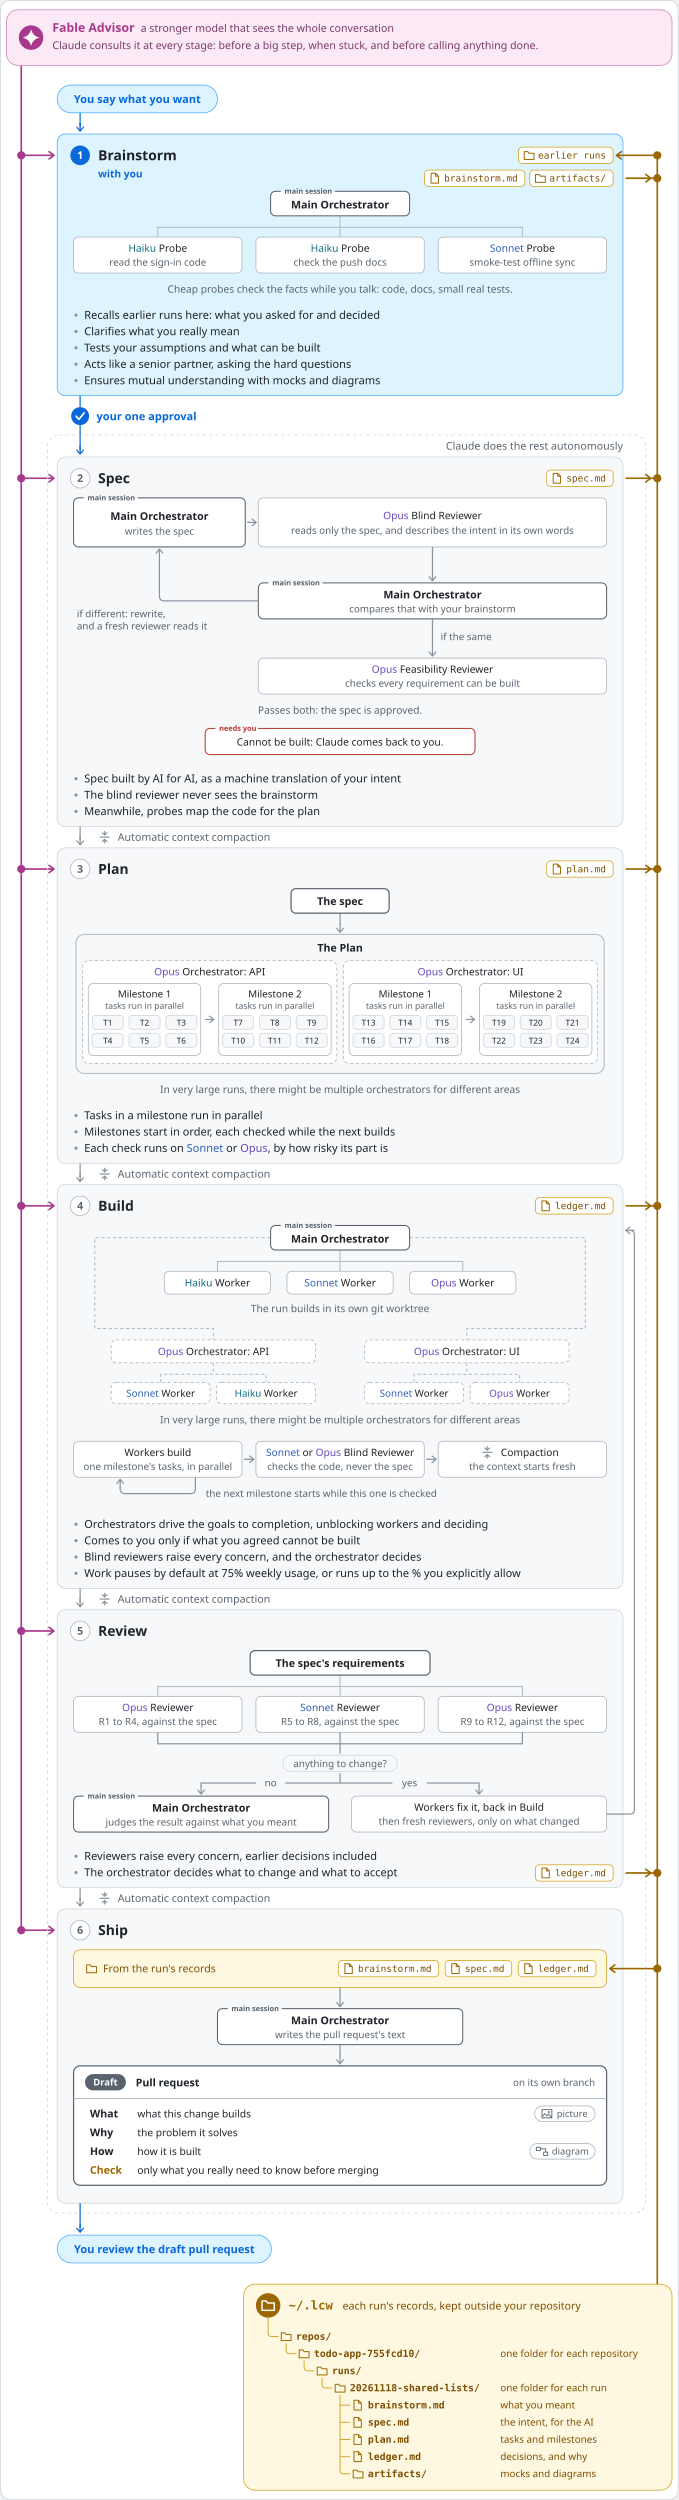
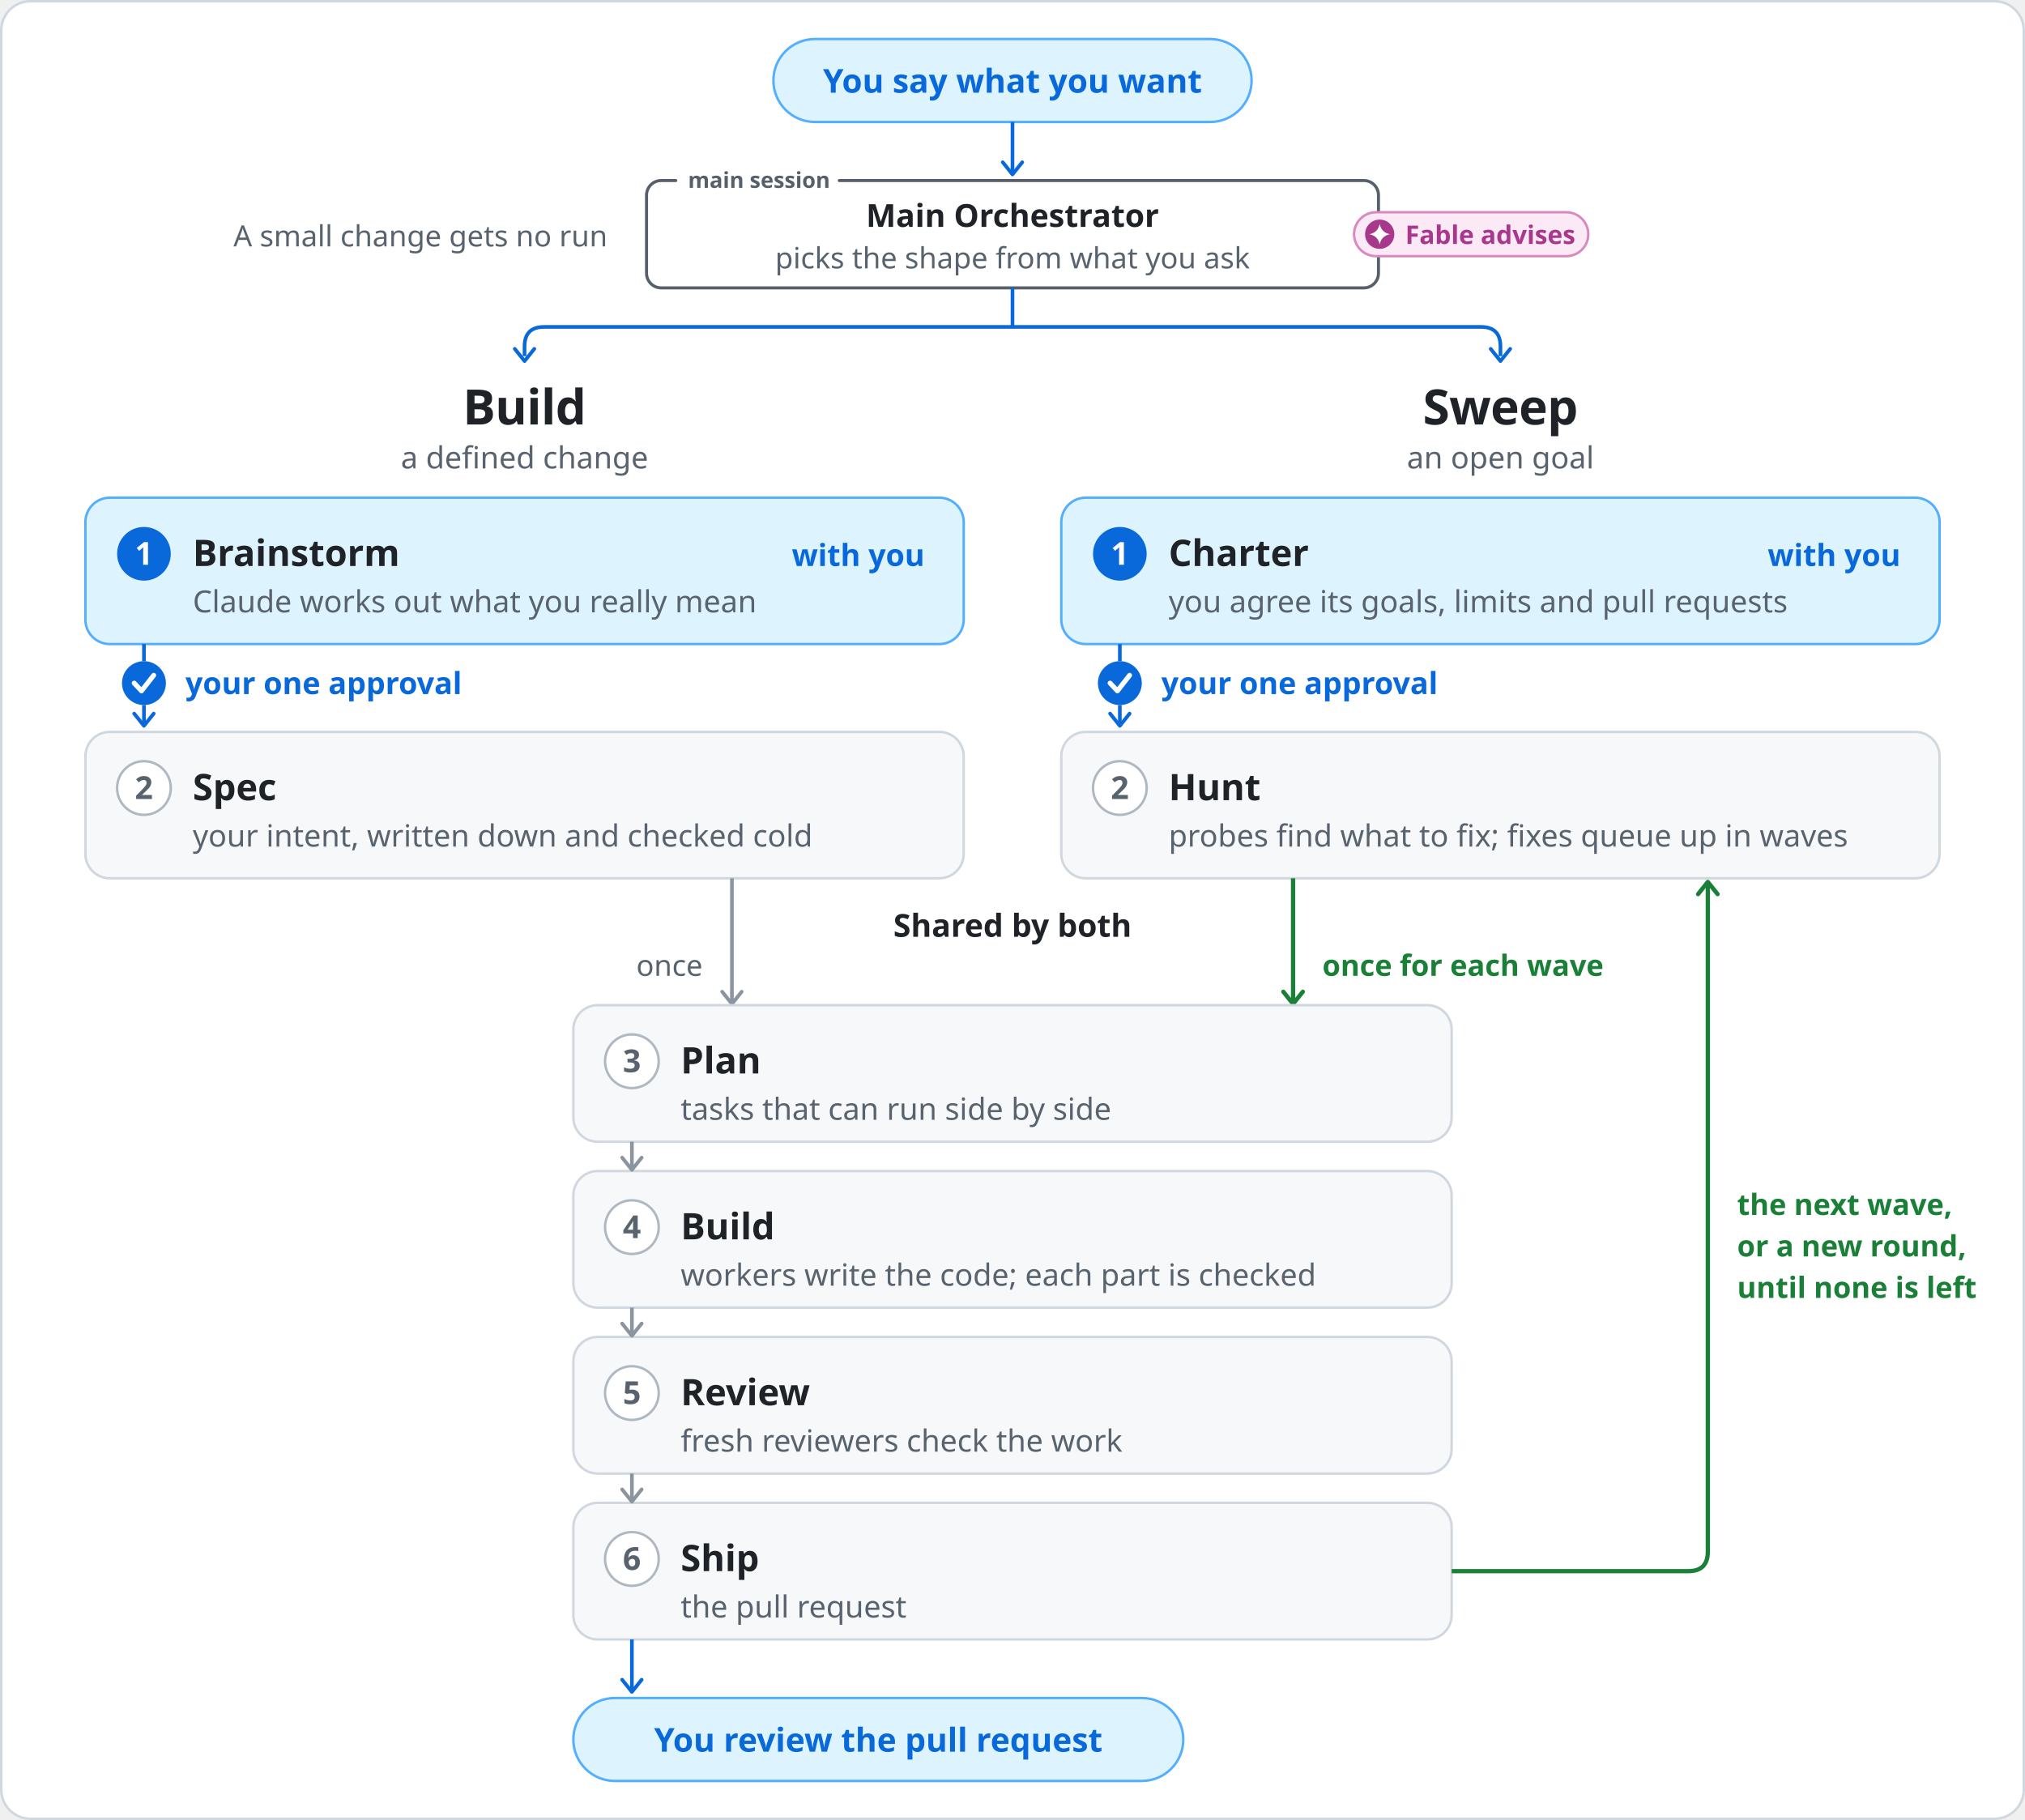
- <svg xmlns="http://www.w3.org/2000/svg" viewBox="0 0 830 3058" width="830" height="3058" role="img" aria-labelledby="t">
+ <svg xmlns="http://www.w3.org/2000/svg" viewBox="0 0 830 746" width="830" height="746" role="img">
  <style>
  .bg{fill:#fff;stroke:#d0d7de}
  .grp{fill:none;stroke:#d0d7de;stroke-dasharray:4 4}
  .box{fill:#f6f8fa;stroke:#d0d7de}
  .ybox{fill:#ddf4ff;stroke:#54aeff}
  .num{fill:#fff;stroke:#afb8c1}
  .nt{fill:#59636e;font-weight:600;font-size:13px}
  .nt2{fill:#fff;font-weight:600;font-size:13px}
  .name{fill:#1f2328;font-weight:600;font-size:17px}
  .fact{fill:#1f2328;font-size:13.5px}
  .dot{fill:#8c959f}
  .cap{fill:#59636e;font-size:13px}
  .wbox{fill:#fff;stroke:#afb8c1}
  .obox{fill:#fff;stroke:#59636e;stroke-width:1.5}
  .dbox{fill:#fff;stroke:#afb8c1;stroke-dasharray:4 3}
  .wt{fill:#1f2328;font-size:12.5px}
  .ot{fill:#1f2328;font-size:13px;font-weight:600}
  .wc{fill:#59636e;font-size:12.5px}
  .l,.cl{stroke:#8c959f;stroke-width:1.5;fill:none}
  .wl{stroke:#afb8c1;stroke-width:1.2;fill:none}
  .dl{stroke:#afb8c1;stroke-width:1.2;fill:none;stroke-dasharray:4 3}
  .h{fill:#8c959f}
  .you{fill:#ddf4ff;stroke:#54aeff}
  .mF{fill:#a8388c}.mO{fill:#6a48c0}.mS{fill:#2f5fb8}.mH{fill:#0f6f82}
  .ar{fill:#fbeaf5;stroke:#d889bf}
  .at{fill:#a8388c;font-weight:600;font-size:12.5px}
  .al{stroke:#a8388c;stroke-width:2;fill:none}
  .ad{fill:#a8388c}
  .as{fill:#fff}
  .ax{fill:#7a3a69;font-size:13px}
  .lr{fill:#fff8e1;stroke:#d4a72c}
  .lt{fill:#9a6700;font-weight:600;font-size:15px}
  .lx{fill:#7d4e00;font-weight:400;font-size:13px}
  .lw{fill:#9a6700;font-size:12px}
  .ll{stroke:#9a6700;stroke-width:2;fill:none}
  .ld{fill:#9a6700}
  .la{fill:#9a6700}
  .mono{font-family:ui-monospace,SFMono-Regular,Menlo,Consolas,monospace}
  .lc{fill:#fff;stroke:#d4a72c}
  .lct{fill:#7d4e00;font-size:11.5px}
  .lcn{fill:#7d4e00;font-size:12px;font-weight:600}
  .fi{stroke:#9a6700;stroke-width:1.2;fill:none;stroke-linejoin:round}
  .tl{stroke:#d4a72c;stroke-width:1.2;fill:none;stroke-linecap:round}
  .dp{fill:#59636e}
  .nyl{stroke:#b9382f;stroke-width:1.25;fill:none;stroke-linecap:round}
  .nyt{fill:#b9382f;font-size:9px;font-weight:600}
  .mbox{fill:#fff;stroke:none}
  .mbl{stroke:#57606a;stroke-width:1.25;fill:none;stroke-linecap:round}
  .mbt{fill:#57606a;font-size:9px;font-weight:600}
  .pi{stroke:#59636e;stroke-width:1.1;fill:none;stroke-linejoin:round;stroke-linecap:round}
  .pid{fill:#59636e}
  .dpt{fill:#fff;font-size:11.5px;font-weight:600}
  .ls{stroke:#fff;stroke-width:1.8;stroke-linecap:round;fill:none}
  .yt{fill:#0969da;font-weight:600;font-size:13.5px}
  .s{font-size:12.5px}
  .yl{stroke:#0969da;stroke-width:1.5;fill:none}
  .yh,.yc{fill:#0969da}
  .tick{stroke:#fff;stroke-width:2;fill:none;stroke-linecap:round;stroke-linejoin:round}
  text{font-family:-apple-system,BlinkMacSystemFont,"Segoe UI","Noto Sans",Helvetica,Arial,sans-serif}
-   @media (prefers-color-scheme:dark){
+   
+   .hd{fill:none;stroke-linecap:round;stroke-linejoin:round}
+   .shape{fill:#1f2328;font-weight:650;font-size:26px;letter-spacing:-0.01em}
+   .bar{fill:#1f2328}
+   .tg{fill:#fff8c5;stroke:#d4a72c}
+   .tgt{fill:#7d4e00;font-size:12px;font-weight:600}
+   .key{fill:#59636e;font-size:12.5px;font-weight:600}
+   .fa{fill:#fbeaf5;stroke:#d889bf}
+   .fat{fill:#a8388c;font-size:10.5px;font-weight:600}
+   .rw{stroke:#9a6700;stroke-width:1.6;fill:none;stroke-linecap:round;stroke-linejoin:round}
+   .sw{stroke:#1a7f37;stroke-width:1.75;fill:none}
+   .swf{fill:#dafbe1;stroke:#4ac26b}
+   .swl{fill:#1a7f37;font-size:12.5px;font-weight:600}
+  .mono{font-family:ui-monospace,SFMono-Regular,Menlo,Consolas,monospace} text{font-family:-apple-system,BlinkMacSystemFont,"Segoe UI","Noto Sans",Helvetica,Arial,sans-serif}
+ @media (prefers-color-scheme:dark){
    .bg{fill:#0d1117;stroke:#30363d}
    .grp{stroke:#30363d}
    .box{fill:#161b22;stroke:#30363d}
    .ybox{fill:#121d2f;stroke:#1f6feb}
    .num{fill:#0d1117;stroke:#484f58}
    .nt{fill:#9198a1}
    .name,.fact,.wt,.ot{fill:#e6edf3}
    .dot{fill:#6e7681}
    .cap,.wc{fill:#9198a1}
    .wbox{fill:#0d1117;stroke:#484f58}
    .obox{fill:#0d1117;stroke:#9198a1}
    .dbox{fill:#0d1117;stroke:#484f58}
    .l,.cl{stroke:#6e7681}
    .wl,.dl{stroke:#484f58}
    .h{fill:#6e7681}
    .you{fill:#121d2f;stroke:#1f6feb}
    .mF{fill:#ee9bd6}.mO{fill:#b6a0f2}.mS{fill:#8db4f5}.mH{fill:#7fd3e0}
    .ar{fill:#2b1626;stroke:#8a4a78}
    .at{fill:#ee9bd6}
    .al{stroke:#ee9bd6}
    .ad{fill:#ee9bd6}
    .as{fill:#2b1626}
    .ax{fill:#d9b3cd}
    .lr{fill:#2a2110;stroke:#8a6d1f}
    .lt{fill:#e3b341}
    .lx{fill:#dcc89a}
    .lw{fill:#e3b341}
    .ll{stroke:#e3b341}
    .ld{fill:#e3b341}
    .la{fill:#e3b341}
    .lc{fill:#191407;stroke:#8a6d1f}
    .lct{fill:#f0d48a}
    .lcn{fill:#f0d48a}
    .fi{stroke:#e3b341}
    .tl{stroke:#8a6d1f}
    .dp{fill:#656c76}
    .nyl{stroke:#f0807a}
    .nyt{fill:#f0807a}
    .mbox{fill:#0d1117}
    .mbl{stroke:#9198a1}
    .mbt{fill:#9198a1}
    .pi{stroke:#9198a1}
    .pid{fill:#9198a1}
    .ls{stroke:#2a2110}
    .yt{fill:#58a6ff}
    .yl{stroke:#58a6ff}
    .yh{fill:#58a6ff}
    .yc{fill:#1f6feb}
-   }
- </style>
-   <rect class="bg" x="0.5" y="0.5" width="829" height="3057" rx="12" />
-   <path class="al" d="M26 80V2361" />
-   <path class="al" stroke-linecap="round" stroke-linejoin="round" d="M26 190H66M60 185.5L66 190L60 194.5" />
-   <circle class="ad" cx="26" cy="190" r="5" />
-   <path class="al" stroke-linecap="round" stroke-linejoin="round" d="M26 585H66M60 580.5L66 585L60 589.5" />
-   <circle class="ad" cx="26" cy="585" r="5" />
-   <path class="al" stroke-linecap="round" stroke-linejoin="round" d="M26 1063H66M60 1058.5L66 1063L60 1067.5" />
-   <circle class="ad" cx="26" cy="1063" r="5" />
-   <path class="al" stroke-linecap="round" stroke-linejoin="round" d="M26 1475H66M60 1470.5L66 1475L60 1479.5" />
-   <circle class="ad" cx="26" cy="1475" r="5" />
-   <path class="al" stroke-linecap="round" stroke-linejoin="round" d="M26 1995H66M60 1990.5L66 1995L60 1999.5" />
-   <circle class="ad" cx="26" cy="1995" r="5" />
-   <path class="al" stroke-linecap="round" stroke-linejoin="round" d="M26 2361H66M60 2356.5L66 2361L60 2365.5" />
-   <circle class="ad" cx="26" cy="2361" r="5" />
-   <rect class="ar" x="8" y="12" width="814" height="68" rx="14" />
-   <circle class="ad" cx="38" cy="46" r="15" />
-   <path class="as" d="M38 35.5Q39.8 44.2 48.5 46Q39.8 47.8 38 56.5Q36.2 47.8 27.5 46Q36.2 44.2 38 35.5Z" />
-   <text class="at" x="64" y="39" style="font-size:15px">
-     <tspan class="mF">Fable</tspan> Advisor</text>
-   <text class="ax" x="172" y="39">a stronger model that sees the whole conversation</text>
-   <text class="ax" x="64" y="60">Claude consults it at every stage: before a big step, when stuck, and before calling anything done.</text>
-   <g transform="translate(46 0)">
-     <rect class="grp" x="12" y="532" width="732" height="2175" rx="14" />
-     <rect class="you" x="24" y="104" width="196" height="34" rx="17" />
-     <text class="yt" x="122" y="126" text-anchor="middle">You say what you want</text>
-     <path class="yl" d="M52 138V155" />
-     <path class="yl" stroke-linecap="round" stroke-linejoin="round" d="M52 150.5L52 160.5M48 155.5L52 160.5L56 155.5" />
-     <rect class="ybox" x="24" y="164" width="692" height="320" rx="10" />
-     <circle class="yc" cx="52" cy="190" r="12" />
-     <text class="nt2" x="52" y="194.5" text-anchor="middle">1</text>
-     <text class="name" x="74" y="196">Brainstorm</text>
-     <text class="yt s" x="74" y="217">with you</text>
-     <path class="wl" d="M370 264V290M147 290V278H593V290" />
-     <rect class="mbox" x="285" y="234" width="170" height="30" rx="6" />
-     <path class="mbl" d="M364 234H449a6 6 0 0 1 6 6V258a6 6 0 0 1 -6 6H291a6 6 0 0 1 -6 -6V240a6 6 0 0 1 6 -6H297" />
-     <text class="mbt" x="302" y="237" textLength="57" lengthAdjust="spacing">main session</text>
-     <text class="ot" x="370" y="255" text-anchor="middle">Main Orchestrator</text>
-     <rect class="wbox" x="44" y="290" width="206" height="44" rx="6" />
-     <text class="wt" x="147" y="308" text-anchor="middle">
-       <tspan class="mH">Haiku</tspan> Probe</text>
-     <text class="wc" x="147" y="325" text-anchor="middle" style="font-size:12px">read the sign-in code</text>
-     <rect class="wbox" x="267" y="290" width="206" height="44" rx="6" />
-     <text class="wt" x="370" y="308" text-anchor="middle">
-       <tspan class="mH">Haiku</tspan> Probe</text>
-     <text class="wc" x="370" y="325" text-anchor="middle" style="font-size:12px">check the push docs</text>
-     <rect class="wbox" x="490" y="290" width="206" height="44" rx="6" />
-     <text class="wt" x="593" y="308" text-anchor="middle">
-       <tspan class="mS">Sonnet</tspan> Probe</text>
-     <text class="wc" x="593" y="325" text-anchor="middle" style="font-size:12px">smoke-test offline sync</text>
-     <text class="wc" x="370" y="358" text-anchor="middle">Cheap probes check the facts while you talk: code, docs, small real tests.</text>
-     <circle class="dot" cx="47" cy="385.5" r="2" />
-     <text class="fact" x="57" y="390">Recalls earlier runs here: what you asked for and decided</text>
-     <circle class="dot" cx="47" cy="405.5" r="2" />
-     <text class="fact" x="57" y="410">Clarifies what you really mean</text>
-     <circle class="dot" cx="47" cy="425.5" r="2" />
-     <text class="fact" x="57" y="430">Tests your assumptions and what can be built</text>
-     <circle class="dot" cx="47" cy="445.5" r="2" />
-     <text class="fact" x="57" y="450">Acts like a senior partner, asking the hard questions</text>
-     <circle class="dot" cx="47" cy="465.5" r="2" />
-     <text class="fact" x="57" y="470">Ensures mutual understanding with mocks and diagrams</text>
-     <path class="yl" d="M52 484V498M52 520V550" />
-     <path class="yl" stroke-linecap="round" stroke-linejoin="round" d="M52 545.5L52 555.5M48 550.5L52 555.5L56 550.5" />
-     <circle class="yc" cx="52" cy="509" r="11" />
-     <path class="tick" d="M47 509l3.5 4 6.5 -8" />
-     <text class="yt" x="72" y="514">your one approval</text>
-     <text class="cap" x="716" y="550" text-anchor="end">Claude does the rest autonomously</text>
-     <rect class="box" x="24" y="559" width="692" height="452" rx="10" />
-     <circle class="num" cx="52" cy="585" r="12" />
-     <text class="nt" x="52" y="589.5" text-anchor="middle">2</text>
-     <text class="name" x="74" y="591">Spec</text>
-     <rect class="mbox" x="44" y="609" width="210" height="60" rx="6" />
-     <path class="mbl" d="M123 609H248a6 6 0 0 1 6 6V663a6 6 0 0 1 -6 6H50a6 6 0 0 1 -6 -6V615a6 6 0 0 1 6 -6H56" />
-     <text class="mbt" x="61" y="612" textLength="57" lengthAdjust="spacing">main session</text>
-     <text class="ot" x="149" y="636" text-anchor="middle">Main Orchestrator</text>
-     <text class="wc" x="149" y="654" text-anchor="middle" style="font-size:12px">writes the spec</text>
-     <rect class="wbox" x="270" y="609" width="426" height="60" rx="6" />
-     <text class="wt" x="483" y="635" text-anchor="middle">
-       <tspan class="mO">Opus</tspan> Blind Reviewer</text>
-     <text class="wc" x="483" y="653" text-anchor="middle" style="font-size:12px">reads only the spec, and describes the intent in its own words</text>
-     <rect class="mbox" x="270" y="713" width="426" height="44" rx="6" />
-     <path class="mbl" d="M349 713H690a6 6 0 0 1 6 6V751a6 6 0 0 1 -6 6H276a6 6 0 0 1 -6 -6V719a6 6 0 0 1 6 -6H282" />
-     <text class="mbt" x="287" y="716" textLength="57" lengthAdjust="spacing">main session</text>
-     <text class="ot" x="483" y="732" text-anchor="middle">Main Orchestrator</text>
-     <text class="wc" x="483" y="749" text-anchor="middle" style="font-size:12px">compares that with your brainstorm</text>
-     <rect class="wbox" x="270" y="805" width="426" height="44" rx="6" />
-     <text class="wt" x="483" y="823" text-anchor="middle">
-       <tspan class="mO">Opus</tspan> Feasibility Reviewer</text>
-     <text class="wc" x="483" y="840" text-anchor="middle" style="font-size:12px">checks every requirement can be built</text>
-     <path class="l" d="M256.5 639H258M483 669V701M483 757V793M270 735H155Q149 735 149 729V681" />
-     <path class="l" stroke-linecap="round" stroke-linejoin="round" d="M257.5 639L267.5 639M262.5 643L267.5 639L262.5 635" />
-     <path class="l" stroke-linecap="round" stroke-linejoin="round" d="M483 700.5L483 710.5M479 705.5L483 710.5L487 705.5" />
-     <path class="l" stroke-linecap="round" stroke-linejoin="round" d="M483 792.5L483 802.5M479 797.5L483 802.5L487 797.5" />
-     <path class="l" stroke-linecap="round" stroke-linejoin="round" d="M149 681.5L149 671.5M153 676.5L149 671.5L145 676.5" />
-     <text class="wc" x="48" y="755" style="font-size:12px">if different: rewrite,</text>
-     <text class="wc" x="48" y="770" style="font-size:12px">and a fresh reviewer reads it</text>
-     <text class="wc" x="493" y="783" style="font-size:12px">if the same</text>
-     <text class="wc" x="370" y="873" text-anchor="middle">Passes both: the spec is approved.</text>
-     <rect class="mbox" x="205" y="891" width="330" height="32" rx="6" />
-     <path class="nyl" d="M270 891H529a6 6 0 0 1 6 6V917a6 6 0 0 1 -6 6H211a6 6 0 0 1 -6 -6V897a6 6 0 0 1 6 -6H217" />
-     <text class="nyt" x="222" y="894" textLength="43" lengthAdjust="spacing">needs you</text>
-     <text class="wt" x="370" y="912" text-anchor="middle">Cannot be built: Claude comes back to you.</text>
-     <circle class="dot" cx="47" cy="952.5" r="2" />
-     <text class="fact" x="57" y="957">Spec built by AI for AI, as a machine translation of your intent</text>
-     <circle class="dot" cx="47" cy="972.5" r="2" />
-     <text class="fact" x="57" y="977">The blind reviewer never sees the brainstorm</text>
-     <circle class="dot" cx="47" cy="992.5" r="2" />
-     <text class="fact" x="57" y="997">Meanwhile, probes map the code for the plan</text>
-     <path class="l" d="M52 1011V1028" />
-     <path class="l" stroke-linecap="round" stroke-linejoin="round" d="M52 1023.5L52 1033.5M48 1028.5L52 1033.5L56 1028.5" />
-     <path class="cl" stroke-linecap="round" stroke-linejoin="round" d="M76.5 1024H87.5M82 1017V1021M79.2 1018.7L82 1021.4L84.8 1018.7M82 1031V1027M79.2 1029.3L82 1026.6L84.8 1029.3" />
-     <text class="cap" x="98" y="1028.5">Automatic context compaction</text>
-     <rect class="box" x="24" y="1037" width="692" height="386" rx="10" />
-     <circle class="num" cx="52" cy="1063" r="12" />
-     <text class="nt" x="52" y="1067.5" text-anchor="middle">3</text>
-     <text class="name" x="74" y="1069">Plan</text>
-     <path class="l" d="M370 1117V1131" />
-     <path class="l" stroke-linecap="round" stroke-linejoin="round" d="M370 1130.5L370 1140.5M366 1135.5L370 1140.5L374 1135.5" />
-     <rect class="obox" x="310" y="1087" width="120" height="30" rx="6" />
-     <text class="ot" x="370" y="1107" text-anchor="middle">The spec</text>
-     <rect class="wl" x="47" y="1143" width="646" height="170" rx="10" />
-     <text class="ot" x="370" y="1164" text-anchor="middle">The Plan</text>
-     <rect class="dbox" x="55" y="1175" width="311" height="126" rx="8" />
-     <text class="wt" x="210.5" y="1193" text-anchor="middle">
-       <tspan class="mO">Opus</tspan> Orchestrator: API</text>
-     <rect class="wbox" x="62" y="1203" width="137.5" height="88" rx="6" />
-     <text class="wt" x="130.8" y="1220" text-anchor="middle" style="font-size:12px">Milestone 1</text>
-     <text class="wc" x="130.8" y="1234" text-anchor="middle" style="font-size:10.5px">tasks run in parallel</text>
-     <rect class="box" x="66.8" y="1242" width="38" height="17" rx="4" />
-     <text class="wt" x="85.8" y="1254.5" text-anchor="middle" style="font-size:10px">T1</text>
-     <rect class="box" x="111.8" y="1242" width="38" height="17" rx="4" />
-     <text class="wt" x="130.8" y="1254.5" text-anchor="middle" style="font-size:10px">T2</text>
-     <rect class="box" x="156.8" y="1242" width="38" height="17" rx="4" />
-     <text class="wt" x="175.8" y="1254.5" text-anchor="middle" style="font-size:10px">T3</text>
-     <rect class="box" x="66.8" y="1264" width="38" height="17" rx="4" />
-     <text class="wt" x="85.8" y="1276.5" text-anchor="middle" style="font-size:10px">T4</text>
-     <rect class="box" x="111.8" y="1264" width="38" height="17" rx="4" />
-     <text class="wt" x="130.8" y="1276.5" text-anchor="middle" style="font-size:10px">T5</text>
-     <rect class="box" x="156.8" y="1264" width="38" height="17" rx="4" />
-     <text class="wt" x="175.8" y="1276.5" text-anchor="middle" style="font-size:10px">T6</text>
-     <rect class="wbox" x="221.5" y="1203" width="137.5" height="88" rx="6" />
-     <text class="wt" x="290.3" y="1220" text-anchor="middle" style="font-size:12px">Milestone 2</text>
-     <text class="wc" x="290.3" y="1234" text-anchor="middle" style="font-size:10.5px">tasks run in parallel</text>
-     <rect class="box" x="226.3" y="1242" width="38" height="17" rx="4" />
-     <text class="wt" x="245.3" y="1254.5" text-anchor="middle" style="font-size:10px">T7</text>
-     <rect class="box" x="271.3" y="1242" width="38" height="17" rx="4" />
-     <text class="wt" x="290.3" y="1254.5" text-anchor="middle" style="font-size:10px">T8</text>
-     <rect class="box" x="316.3" y="1242" width="38" height="17" rx="4" />
-     <text class="wt" x="335.3" y="1254.5" text-anchor="middle" style="font-size:10px">T9</text>
-     <rect class="box" x="226.3" y="1264" width="38" height="17" rx="4" />
-     <text class="wt" x="245.3" y="1276.5" text-anchor="middle" style="font-size:10px">T10</text>
-     <rect class="box" x="271.3" y="1264" width="38" height="17" rx="4" />
-     <text class="wt" x="290.3" y="1276.5" text-anchor="middle" style="font-size:10px">T11</text>
-     <rect class="box" x="316.3" y="1264" width="38" height="17" rx="4" />
-     <text class="wt" x="335.3" y="1276.5" text-anchor="middle" style="font-size:10px">T12</text>
-     <path class="l" stroke-linecap="round" stroke-linejoin="round" d="M205.5 1247L215.5 1247M210.5 1251L215.5 1247L210.5 1243" />
-     <rect class="dbox" x="374" y="1175" width="311" height="126" rx="8" />
-     <text class="wt" x="529.5" y="1193" text-anchor="middle">
-       <tspan class="mO">Opus</tspan> Orchestrator: UI</text>
-     <rect class="wbox" x="381" y="1203" width="137.5" height="88" rx="6" />
-     <text class="wt" x="449.8" y="1220" text-anchor="middle" style="font-size:12px">Milestone 1</text>
-     <text class="wc" x="449.8" y="1234" text-anchor="middle" style="font-size:10.5px">tasks run in parallel</text>
-     <rect class="box" x="385.8" y="1242" width="38" height="17" rx="4" />
-     <text class="wt" x="404.8" y="1254.5" text-anchor="middle" style="font-size:10px">T13</text>
-     <rect class="box" x="430.8" y="1242" width="38" height="17" rx="4" />
-     <text class="wt" x="449.8" y="1254.5" text-anchor="middle" style="font-size:10px">T14</text>
-     <rect class="box" x="475.8" y="1242" width="38" height="17" rx="4" />
-     <text class="wt" x="494.8" y="1254.5" text-anchor="middle" style="font-size:10px">T15</text>
-     <rect class="box" x="385.8" y="1264" width="38" height="17" rx="4" />
-     <text class="wt" x="404.8" y="1276.5" text-anchor="middle" style="font-size:10px">T16</text>
-     <rect class="box" x="430.8" y="1264" width="38" height="17" rx="4" />
-     <text class="wt" x="449.8" y="1276.5" text-anchor="middle" style="font-size:10px">T17</text>
-     <rect class="box" x="475.8" y="1264" width="38" height="17" rx="4" />
-     <text class="wt" x="494.8" y="1276.5" text-anchor="middle" style="font-size:10px">T18</text>
-     <rect class="wbox" x="540.5" y="1203" width="137.5" height="88" rx="6" />
-     <text class="wt" x="609.3" y="1220" text-anchor="middle" style="font-size:12px">Milestone 2</text>
-     <text class="wc" x="609.3" y="1234" text-anchor="middle" style="font-size:10.5px">tasks run in parallel</text>
-     <rect class="box" x="545.3" y="1242" width="38" height="17" rx="4" />
-     <text class="wt" x="564.3" y="1254.5" text-anchor="middle" style="font-size:10px">T19</text>
-     <rect class="box" x="590.3" y="1242" width="38" height="17" rx="4" />
-     <text class="wt" x="609.3" y="1254.5" text-anchor="middle" style="font-size:10px">T20</text>
-     <rect class="box" x="635.3" y="1242" width="38" height="17" rx="4" />
-     <text class="wt" x="654.3" y="1254.5" text-anchor="middle" style="font-size:10px">T21</text>
-     <rect class="box" x="545.3" y="1264" width="38" height="17" rx="4" />
-     <text class="wt" x="564.3" y="1276.5" text-anchor="middle" style="font-size:10px">T22</text>
-     <rect class="box" x="590.3" y="1264" width="38" height="17" rx="4" />
-     <text class="wt" x="609.3" y="1276.5" text-anchor="middle" style="font-size:10px">T23</text>
-     <rect class="box" x="635.3" y="1264" width="38" height="17" rx="4" />
-     <text class="wt" x="654.3" y="1276.5" text-anchor="middle" style="font-size:10px">T24</text>
-     <path class="l" stroke-linecap="round" stroke-linejoin="round" d="M524.5 1247L534.5 1247M529.5 1251L534.5 1247L529.5 1243" />
-     <text class="wc" x="370" y="1337" text-anchor="middle">In very large runs, there might be multiple orchestrators for different areas</text>
-     <circle class="dot" cx="47" cy="1364.5" r="2" />
-     <text class="fact" x="57" y="1369">Tasks in a milestone run in parallel</text>
-     <circle class="dot" cx="47" cy="1384.5" r="2" />
-     <text class="fact" x="57" y="1389">Milestones start in order, each checked while the next builds</text>
-     <circle class="dot" cx="47" cy="1404.5" r="2" />
-     <text class="fact" x="57" y="1409">Each check runs on <tspan class="mS">Sonnet</tspan> or <tspan class="mO">Opus</tspan>, by how risky its part is</text>
-     <path class="l" d="M52 1423V1440" />
-     <path class="l" stroke-linecap="round" stroke-linejoin="round" d="M52 1435.5L52 1445.5M48 1440.5L52 1445.5L56 1440.5" />
-     <path class="cl" stroke-linecap="round" stroke-linejoin="round" d="M76.5 1436H87.5M82 1429V1433M79.2 1430.7L82 1433.4L84.8 1430.7M82 1443V1439M79.2 1441.3L82 1438.6L84.8 1441.3" />
-     <text class="cap" x="98" y="1440.5">Automatic context compaction</text>
-     <rect class="box" x="24" y="1449" width="692" height="494" rx="10" />
-     <circle class="num" cx="52" cy="1475" r="12" />
-     <text class="nt" x="52" y="1479.5" text-anchor="middle">4</text>
-     <text class="name" x="74" y="1481">Build</text>
-     <path class="wl" d="M370 1529V1555M220 1555V1543H520V1555" />
-     <path class="dl" d="M285 1514H70V1625H215V1639M455 1514H670V1625H525V1639" />
-     <rect class="mbox" x="285" y="1499" width="170" height="30" rx="6" />
-     <path class="mbl" d="M364 1499H449a6 6 0 0 1 6 6V1523a6 6 0 0 1 -6 6H291a6 6 0 0 1 -6 -6V1505a6 6 0 0 1 6 -6H297" />
-     <text class="mbt" x="302" y="1502" textLength="57" lengthAdjust="spacing">main session</text>
-     <text class="ot" x="370" y="1520" text-anchor="middle">Main Orchestrator</text>
-     <rect class="wbox" x="155" y="1555" width="130" height="28" rx="6" />
-     <text class="wt" x="220" y="1573.5" text-anchor="middle">
-       <tspan class="mH">Haiku</tspan> Worker</text>
-     <rect class="wbox" x="305" y="1555" width="130" height="28" rx="6" />
-     <text class="wt" x="370" y="1573.5" text-anchor="middle">
-       <tspan class="mS">Sonnet</tspan> Worker</text>
-     <rect class="wbox" x="455" y="1555" width="130" height="28" rx="6" />
-     <text class="wt" x="520" y="1573.5" text-anchor="middle">
-       <tspan class="mO">Opus</tspan> Worker</text>
-     <text class="wc" x="370" y="1605" text-anchor="middle">The run builds in its own git worktree</text>
-     <path class="dl" d="M215 1667V1681M150.5 1691V1681H279.5V1691" />
-     <rect class="dbox" x="90" y="1639" width="250" height="28" rx="6" />
-     <text class="wt" x="215" y="1657.5" text-anchor="middle">
-       <tspan class="mO">Opus</tspan> Orchestrator: API</text>
-     <rect class="dbox" x="90" y="1691" width="121" height="26" rx="6" />
-     <text class="wt" x="150.5" y="1708.5" text-anchor="middle" style="font-size:12px">
-       <tspan class="mS">Sonnet</tspan> Worker</text>
-     <rect class="dbox" x="219" y="1691" width="121" height="26" rx="6" />
-     <text class="wt" x="279.5" y="1708.5" text-anchor="middle" style="font-size:12px">
-       <tspan class="mH">Haiku</tspan> Worker</text>
-     <path class="dl" d="M525 1667V1681M460.5 1691V1681H589.5V1691" />
-     <rect class="dbox" x="400" y="1639" width="250" height="28" rx="6" />
-     <text class="wt" x="525" y="1657.5" text-anchor="middle">
-       <tspan class="mO">Opus</tspan> Orchestrator: UI</text>
-     <rect class="dbox" x="400" y="1691" width="121" height="26" rx="6" />
-     <text class="wt" x="460.5" y="1708.5" text-anchor="middle" style="font-size:12px">
-       <tspan class="mS">Sonnet</tspan> Worker</text>
-     <rect class="dbox" x="529" y="1691" width="121" height="26" rx="6" />
-     <text class="wt" x="589.5" y="1708.5" text-anchor="middle" style="font-size:12px">
-       <tspan class="mO">Opus</tspan> Worker</text>
-     <text class="wc" x="370" y="1741" text-anchor="middle">In very large runs, there might be multiple orchestrators for different areas</text>
-     <rect class="wbox" x="44" y="1763" width="206" height="44" rx="6" />
-     <text class="wt" x="147" y="1781" text-anchor="middle">Workers build</text>
-     <text class="wc" x="147" y="1798" text-anchor="middle" style="font-size:12px">one milestone's tasks, in parallel</text>
-     <rect class="wbox" x="267" y="1763" width="206" height="44" rx="6" />
-     <text class="wt" x="370" y="1781" text-anchor="middle">
-       <tspan class="mS">Sonnet</tspan> or <tspan class="mO">Opus</tspan> Blind Reviewer</text>
-     <text class="wc" x="370" y="1798" text-anchor="middle" style="font-size:12px">checks the code, never the spec</text>
-     <rect class="wbox" x="490" y="1763" width="206" height="44" rx="6" />
-     <path class="cl" stroke-linecap="round" stroke-linejoin="round" d="M544.5 1776.5H555.5M550 1769.5V1773.5M547.2 1771.2L550 1773.9L552.8 1771.2M550 1783.5V1779.5M547.2 1781.8L550 1779.1L552.8 1781.8" />
-     <text class="wt" x="602" y="1781" text-anchor="middle">Compaction</text>
-     <text class="wc" x="593" y="1798" text-anchor="middle" style="font-size:12px">the context starts fresh</text>
-     <path class="l" d="M252.5 1785H255M475.5 1785H478M193 1807V1821Q193 1827 187 1827H107Q101 1827 101 1821V1819" />
-     <path class="l" stroke-linecap="round" stroke-linejoin="round" d="M254.5 1785L264.5 1785M259.5 1789L264.5 1785L259.5 1781" />
-     <path class="l" stroke-linecap="round" stroke-linejoin="round" d="M477.5 1785L487.5 1785M482.5 1789L487.5 1785L482.5 1781" />
-     <path class="l" stroke-linecap="round" stroke-linejoin="round" d="M101 1819.5L101 1809.5M105 1814.5L101 1809.5L97 1814.5" />
-     <text class="wc" x="347" y="1831" text-anchor="middle" style="font-size:12px">the next milestone starts while this one is checked</text>
-     <circle class="dot" cx="47" cy="1864.5" r="2" />
-     <text class="fact" x="57" y="1869">Orchestrators drive the goals to completion, unblocking workers and deciding</text>
-     <circle class="dot" cx="47" cy="1884.5" r="2" />
-     <text class="fact" x="57" y="1889">Comes to you only if what you agreed cannot be built</text>
-     <circle class="dot" cx="47" cy="1904.5" r="2" />
-     <text class="fact" x="57" y="1909">Blind reviewers raise every concern, and the orchestrator decides</text>
-     <circle class="dot" cx="47" cy="1924.5" r="2" />
-     <text class="fact" x="57" y="1929">Work pauses by default at 75% weekly usage, or runs up to the % you explicitly allow</text>
-     <path class="l" d="M52 1943V1960" />
-     <path class="l" stroke-linecap="round" stroke-linejoin="round" d="M52 1955.5L52 1965.5M48 1960.5L52 1965.5L56 1960.5" />
-     <path class="cl" stroke-linecap="round" stroke-linejoin="round" d="M76.5 1956H87.5M82 1949V1953M79.2 1950.7L82 1953.4L84.8 1950.7M82 1963V1959M79.2 1961.3L82 1958.6L84.8 1961.3" />
-     <text class="cap" x="98" y="1960.5">Automatic context compaction</text>
-     <rect class="box" x="24" y="1969" width="692" height="340" rx="10" />
-     <circle class="num" cx="52" cy="1995" r="12" />
-     <text class="nt" x="52" y="1999.5" text-anchor="middle">5</text>
-     <text class="name" x="74" y="2001">Review</text>
-     <path class="wl" d="M370 2049V2075M147 2075V2063H593V2075" />
-     <rect class="obox" x="260" y="2019" width="220" height="30" rx="6" />
-     <text class="ot" x="370" y="2039" text-anchor="middle">The spec's requirements</text>
-     <rect class="wbox" x="44" y="2075" width="206" height="44" rx="6" />
-     <text class="wt" x="147" y="2093" text-anchor="middle">
-       <tspan class="mO">Opus</tspan> Reviewer</text>
-     <text class="wc" x="147" y="2110" text-anchor="middle" style="font-size:12px">R1 to R4, against the spec</text>
-     <rect class="wbox" x="267" y="2075" width="206" height="44" rx="6" />
-     <text class="wt" x="370" y="2093" text-anchor="middle">
-       <tspan class="mS">Sonnet</tspan> Reviewer</text>
-     <text class="wc" x="370" y="2110" text-anchor="middle" style="font-size:12px">R5 to R8, against the spec</text>
-     <rect class="wbox" x="490" y="2075" width="206" height="44" rx="6" />
-     <text class="wt" x="593" y="2093" text-anchor="middle">
-       <tspan class="mO">Opus</tspan> Reviewer</text>
-     <text class="wc" x="593" y="2110" text-anchor="middle" style="font-size:12px">R9 to R12, against the spec</text>
-     <path class="l" d="M147 2119V2133H593V2119M370 2119V2145M370 2169V2181M200 2185V2181H540V2185" />
-     <rect class="box" x="300" y="2147" width="140" height="20" rx="10" />
-     <text class="wc" x="370" y="2161.5" text-anchor="middle" style="font-size:12px">anything to change?</text>
-     <path class="l" stroke-linecap="round" stroke-linejoin="round" d="M200 2184.5L200 2194.5M196 2189.5L200 2194.5L204 2189.5" />
-     <path class="l" stroke-linecap="round" stroke-linejoin="round" d="M540 2184.5L540 2194.5M536 2189.5L540 2194.5L544 2189.5" />
-     <rect class="box" x="267" y="2172" width="36" height="18" style="stroke:none" />
-     <text class="wc" x="285" y="2185" text-anchor="middle" style="font-size:12px">no</text>
-     <rect class="box" x="434" y="2172" width="42" height="18" style="stroke:none" />
-     <text class="wc" x="455" y="2185" text-anchor="middle" style="font-size:12px">yes</text>
-     <rect class="mbox" x="44" y="2197" width="312" height="44" rx="6" />
-     <path class="mbl" d="M123 2197H350a6 6 0 0 1 6 6V2235a6 6 0 0 1 -6 6H50a6 6 0 0 1 -6 -6V2203a6 6 0 0 1 6 -6H56" />
-     <text class="mbt" x="61" y="2200" textLength="57" lengthAdjust="spacing">main session</text>
-     <text class="ot" x="200" y="2216" text-anchor="middle">Main Orchestrator</text>
-     <text class="wc" x="200" y="2233" text-anchor="middle" style="font-size:12px">judges the result against what you meant</text>
-     <rect class="wbox" x="384" y="2197" width="312" height="44" rx="6" />
-     <text class="wt" x="540" y="2215" text-anchor="middle">Workers fix it, back in Build</text>
-     <text class="wc" x="540" y="2232" text-anchor="middle" style="font-size:12px">then fresh reviewers, only on what changed</text>
-     <circle class="dot" cx="47" cy="2270.5" r="2" />
-     <text class="fact" x="57" y="2275">Reviewers raise every concern, earlier decisions included</text>
-     <circle class="dot" cx="47" cy="2290.5" r="2" />
-     <text class="fact" x="57" y="2295">The orchestrator decides what to change and what to accept</text>
-     <path class="l" d="M52 2309V2326" />
-     <path class="l" stroke-linecap="round" stroke-linejoin="round" d="M52 2321.5L52 2331.5M48 2326.5L52 2331.5L56 2326.5" />
-     <path class="cl" stroke-linecap="round" stroke-linejoin="round" d="M76.5 2322H87.5M82 2315V2319M79.2 2316.7L82 2319.4L84.8 2316.7M82 2329V2325M79.2 2327.3L82 2324.6L84.8 2327.3" />
-     <text class="cap" x="98" y="2326.5">Automatic context compaction</text>
-     <rect class="box" x="24" y="2335" width="692" height="360" rx="10" />
-     <circle class="num" cx="52" cy="2361" r="12" />
-     <text class="nt" x="52" y="2365.5" text-anchor="middle">6</text>
-     <text class="name" x="74" y="2367">Ship</text>
-     <rect class="lr" x="44" y="2385" width="652" height="46" rx="8" />
-     <path class="fi" d="M60 2403.5h4.5l1.5 2h6v7.5h-12z" />
-     <text class="lx" x="80" y="2412.5">From the run's records</text>
-     <rect class="lc" x="587.9" y="2398" width="95.1" height="20" rx="5" />
-     <path class="fi" d="M595.9 2402h5.5l3.5 3.5v8.5h-9zM601.4 2402v3.5h3.5" />
-     <text class="lct mono" x="611.9" y="2412" textLength="62.1" lengthAdjust="spacing">ledger.md</text>
-     <rect class="lc" x="498.6" y="2398" width="81.3" height="20" rx="5" />
-     <path class="fi" d="M506.6 2402h5.5l3.5 3.5v8.5h-9zM512.1 2402v3.5h3.5" />
-     <text class="lct mono" x="522.6" y="2412" textLength="48.3" lengthAdjust="spacing">spec.md</text>
-     <rect class="lc" x="367.9" y="2398" width="122.7" height="20" rx="5" />
-     <path class="fi" d="M375.9 2402h5.5l3.5 3.5v8.5h-9zM381.4 2402v3.5h3.5" />
-     <text class="lct mono" x="391.9" y="2412" textLength="89.7" lengthAdjust="spacing">brainstorm.md</text>
-     <path class="l" d="M370 2431V2445M370 2501V2515" />
-     <path class="l" stroke-linecap="round" stroke-linejoin="round" d="M370 2444.5L370 2454.5M366 2449.5L370 2454.5L374 2449.5" />
-     <path class="l" stroke-linecap="round" stroke-linejoin="round" d="M370 2514.5L370 2524.5M366 2519.5L370 2524.5L374 2519.5" />
-     <rect class="mbox" x="220" y="2457" width="300" height="44" rx="6" />
-     <path class="mbl" d="M299 2457H514a6 6 0 0 1 6 6V2495a6 6 0 0 1 -6 6H226a6 6 0 0 1 -6 -6V2463a6 6 0 0 1 6 -6H232" />
-     <text class="mbt" x="237" y="2460" textLength="57" lengthAdjust="spacing">main session</text>
-     <text class="ot" x="370" y="2476" text-anchor="middle">Main Orchestrator</text>
-     <text class="wc" x="370" y="2493" text-anchor="middle" style="font-size:12px">writes the pull request's text</text>
-     <rect class="obox" x="44" y="2527" width="652" height="146" rx="8" />
-     <path class="wl" d="M44 2567H696" />
-     <rect class="dp" x="58" y="2537" width="50" height="20" rx="10" />
-     <text class="dpt" x="83" y="2551" text-anchor="middle">Draft</text>
-     <text class="ot" x="120" y="2552">Pull request</text>
-     <text class="wc" x="682" y="2551.5" text-anchor="end" style="font-size:12px">on its own branch</text>
-     <text class="ot" x="64" y="2590">What</text>
-     <text class="wt" x="122" y="2590">what this change builds</text>
-     <rect class="wbox" x="608" y="2576" width="74" height="19" rx="9.5" />
-     <text class="wc" x="635" y="2589.5" style="font-size:11.5px">picture</text>
-     <path class="pi" d="M617 2580.5h12v10h-12zM617 2589l3.5-3.5 2.5 2.5 2-2 4 4" />
-     <circle class="pid" cx="625.5" cy="2583.5" r="1.2" />
-     <text class="ot" x="64" y="2613">Why</text>
-     <text class="wt" x="122" y="2613">the problem it solves</text>
-     <text class="ot" x="64" y="2636">How</text>
-     <text class="wt" x="122" y="2636">how it is built</text>
-     <rect class="wbox" x="602" y="2622" width="80" height="19" rx="9.5" />
-     <text class="wc" x="629" y="2635.5" style="font-size:11.5px">diagram</text>
-     <path class="pi" d="M610 2626.5h5v4h-5zM619 2632.5h5v4h-5zM615 2628.5h6.5v4" />
-     <text class="ot la" x="64" y="2659">Check</text>
-     <text class="wt" x="122" y="2659">only what you really need to know before merging</text>
-     <path class="l" d="M696 2219H724Q730 2219 730 2213V1511Q730 1505 724 1505H725" />
-     <path class="l" stroke-linecap="round" stroke-linejoin="round" d="M729.5 1505L719.5 1505M724.5 1501L719.5 1505L724.5 1509" />
-     <path class="yl" d="M52 2695V2725" />
-     <path class="yl" stroke-linecap="round" stroke-linejoin="round" d="M52 2720.5L52 2730.5M48 2725.5L52 2730.5L56 2725.5" />
-     <rect class="you" x="24" y="2734" width="262" height="34" rx="17" />
-     <text class="yt" x="155" y="2756" text-anchor="middle">You review the draft pull request</text>
+   
+   .shape,.bar{fill:#e6edf3}
+   .tg{fill:#2a2110;stroke:#8a6d1f}
+   .tgt{fill:#e3b341}
+   .key{fill:#9198a1}
+   .fa{fill:#2b1626;stroke:#8a4a78}
+   .fat{fill:#ee9bd6}
+   .rw{stroke:#e3b341}
+   .sw{stroke:#3fb950}
+   .swf{fill:#12261e;stroke:#2ea043}
+   .swl{fill:#3fb950}
+ }</style>
+   <rect class="bg" x="0.5" y="0.5" width="829" height="745" rx="12" />
+   <rect class="you" x="317" y="16" width="196" height="34" rx="17" />
+   <text class="yt" x="415" y="38" text-anchor="middle">You say what you want</text>
+   <path class="yl" d="M415 50V71.5" />
+   <path class="yl" stroke-linecap="round" stroke-linejoin="round" d="M411 66.5L415 71.5L419 66.5" />
+   <rect class="mbox" x="265" y="74" width="300" height="44" rx="6" />
+   <path class="mbl" d="M344 74H559a6 6 0 0 1 6 6V112a6 6 0 0 1 -6 6H271a6 6 0 0 1 -6 -6V80a6 6 0 0 1 6 -6H277" />
+   <text class="mbt" x="282" y="77">main session</text>
+   <text class="ot" x="415" y="93" text-anchor="middle">Main Orchestrator</text>
+   <text class="wc" x="415" y="110" text-anchor="middle" style="font-size:12px">picks the shape from what you ask</text>
+   <g transform="translate(555 87)">
+     <rect class="fa" width="96" height="18" rx="9" />
+     <circle class="ad" cx="10.5" cy="9" r="6" />
+     <path class="as" transform="translate(10.5 9)" d="M0 -4.2Q0.7 -0.7 4.2 0Q0.7 0.7 0 4.2Q-0.7 0.7 -4.2 0Q-0.7 -0.7 0 -4.2Z" />
+     <text class="fat" x="21" y="13">Fable advises</text>
  </g>
-   <path class="ll" d="M804 190V2800" />
-   <path class="ll" stroke-linecap="round" stroke-linejoin="round" d="M766 218H804M790 213.5L796 218L790 222.5" />
-   <circle class="ld" cx="804" cy="218" r="5" />
-   <rect class="lc" x="648" y="208" width="102" height="20" rx="5" />
-   <path class="fi" d="M655 213.5h4.5l1.5 2h6v7.5h-12z" />
-   <text class="lct mono" x="672" y="222" textLength="69" lengthAdjust="spacing">artifacts/</text>
-   <rect class="lc" x="519.3" y="208" width="122.7" height="20" rx="5" />
-   <path class="fi" d="M527.3 212h5.5l3.5 3.5v8.5h-9zM532.8 212v3.5h3.5" />
-   <text class="lct mono" x="543.3" y="222" textLength="89.7" lengthAdjust="spacing">brainstorm.md</text>
-   <path class="ll" stroke-linecap="round" stroke-linejoin="round" d="M766 585H804M790 580.5L796 585L790 589.5" />
-   <circle class="ld" cx="804" cy="585" r="5" />
-   <rect class="lc" x="668.7" y="575" width="81.3" height="20" rx="5" />
-   <path class="fi" d="M676.7 579h5.5l3.5 3.5v8.5h-9zM682.2 579v3.5h3.5" />
-   <text class="lct mono" x="692.7" y="589" textLength="48.3" lengthAdjust="spacing">spec.md</text>
-   <path class="ll" stroke-linecap="round" stroke-linejoin="round" d="M766 1063H804M790 1058.5L796 1063L790 1067.5" />
-   <circle class="ld" cx="804" cy="1063" r="5" />
-   <rect class="lc" x="668.7" y="1053" width="81.3" height="20" rx="5" />
-   <path class="fi" d="M676.7 1057h5.5l3.5 3.5v8.5h-9zM682.2 1057v3.5h3.5" />
-   <text class="lct mono" x="692.7" y="1067" textLength="48.3" lengthAdjust="spacing">plan.md</text>
-   <path class="ll" stroke-linecap="round" stroke-linejoin="round" d="M766 1475H804M790 1470.5L796 1475L790 1479.5" />
-   <circle class="ld" cx="804" cy="1475" r="5" />
-   <rect class="lc" x="654.9" y="1465" width="95.1" height="20" rx="5" />
-   <path class="fi" d="M662.9 1469h5.5l3.5 3.5v8.5h-9zM668.4 1469v3.5h3.5" />
-   <text class="lct mono" x="678.9" y="1479" textLength="62.1" lengthAdjust="spacing">ledger.md</text>
-   <path class="ll" stroke-linecap="round" stroke-linejoin="round" d="M766 2291H804M790 2286.5L796 2291L790 2295.5" />
-   <circle class="ld" cx="804" cy="2291" r="5" />
-   <rect class="lc" x="654.9" y="2281" width="95.1" height="20" rx="5" />
-   <path class="fi" d="M662.9 2285h5.5l3.5 3.5v8.5h-9zM668.4 2285v3.5h3.5" />
-   <text class="lct mono" x="678.9" y="2295" textLength="62.1" lengthAdjust="spacing">ledger.md</text>
-   <path class="ll" stroke-linecap="round" stroke-linejoin="round" d="M746 2408H804M752 2403.5L746 2408L752 2412.5" />
-   <circle class="ld" cx="804" cy="2408" r="5" />
-   <path class="ll" stroke-linecap="round" stroke-linejoin="round" d="M754 190H804M760 185.5L754 190L760 194.5" />
-   <circle class="ld" cx="804" cy="190" r="5" />
-   <rect class="lc" x="634.2" y="180" width="115.8" height="20" rx="5" />
-   <path class="fi" d="M641.2 185.5h4.5l1.5 2h6v7.5h-12z" />
-   <text class="lct mono" x="658.2" y="194" textLength="82.8" lengthAdjust="spacing">earlier runs</text>
-   <rect class="lr" x="298" y="2794" width="524" height="252" rx="14" />
-   <circle class="ld" cx="328" cy="2820" r="15" />
-   <path class="ls" stroke-linejoin="round" d="M320.5 2814.5h5l2 2.5h8v9h-15z" />
-   <text class="lt mono" x="353" y="2825" textLength="54" lengthAdjust="spacing">~/.lcw</text>
-   <text class="lx" x="419" y="2825">each run's records, kept outside your repository</text>
-   <path class="fi" d="M344 2853.5h4.5l1.5 2h6v7.5h-12z" />
-   <text class="lcn mono" x="362" y="2862" textLength="43.2" lengthAdjust="spacing">repos/</text>
-   <path class="fi" d="M366 2874.5h4.5l1.5 2h6v7.5h-12z" />
-   <text class="lcn mono" x="384" y="2883" textLength="129.6" lengthAdjust="spacing">todo-app-755fcd10/</text>
-   <text class="lx" x="612" y="2883" style="font-size:12px">one folder for each repository</text>
-   <path class="fi" d="M388 2895.5h4.5l1.5 2h6v7.5h-12z" />
-   <text class="lcn mono" x="406" y="2904" textLength="36" lengthAdjust="spacing">runs/</text>
-   <path class="fi" d="M410 2916.5h4.5l1.5 2h6v7.5h-12z" />
-   <text class="lcn mono" x="428" y="2925" textLength="158.4" lengthAdjust="spacing">20261118-shared-lists/</text>
-   <text class="lx" x="612" y="2925" style="font-size:12px">one folder for each run</text>
-   <path class="fi" d="M433 2936h5.5l3.5 3.5v8.5h-9zM438.5 2936v3.5h3.5" />
-   <text class="lcn mono" x="450" y="2946" textLength="93.6" lengthAdjust="spacing">brainstorm.md</text>
-   <text class="lx" x="612" y="2946" style="font-size:12px">what you meant</text>
-   <path class="fi" d="M433 2957h5.5l3.5 3.5v8.5h-9zM438.5 2957v3.5h3.5" />
-   <text class="lcn mono" x="450" y="2967" textLength="50.4" lengthAdjust="spacing">spec.md</text>
-   <text class="lx" x="612" y="2967" style="font-size:12px">the intent, for the AI</text>
-   <path class="fi" d="M433 2978h5.5l3.5 3.5v8.5h-9zM438.5 2978v3.5h3.5" />
-   <text class="lcn mono" x="450" y="2988" textLength="50.4" lengthAdjust="spacing">plan.md</text>
-   <text class="lx" x="612" y="2988" style="font-size:12px">tasks and milestones</text>
-   <path class="fi" d="M433 2999h5.5l3.5 3.5v8.5h-9zM438.5 2999v3.5h3.5" />
-   <text class="lcn mono" x="450" y="3009" textLength="64.8" lengthAdjust="spacing">ledger.md</text>
-   <text class="lx" x="612" y="3009" style="font-size:12px">decisions, and why</text>
-   <path class="fi" d="M432 3021.5h4.5l1.5 2h6v7.5h-12z" />
-   <text class="lcn mono" x="450" y="3030" textLength="72" lengthAdjust="spacing">artifacts/</text>
-   <text class="lx" x="612" y="3030" style="font-size:12px">mocks and diagrams</text>
-   <path class="tl" d="M328 2835V2854Q328 2858 332 2858H340M350 2867V2875Q350 2879 354 2879H362M372 2888V2896Q372 2900 376 2900H384M394 2909V2917Q394 2921 398 2921H406M416 2930V2942H428M416 2942V2963H428M416 2963V2984H428M416 2984V3005H428M416 3005V3022Q416 3026 420 3026H428" />
+   <text class="wc" x="249" y="101" text-anchor="end" style="font-size:12px">A small change gets no run</text>
+   <path class="yl" d="M415 118V134M215 146V142Q215 134 223 134H607Q615 134 615 142V146" />
+   <path class="yl" stroke-linecap="round" stroke-linejoin="round" d="M211 143L215 148L219 143" />
+   <path class="yl" stroke-linecap="round" stroke-linejoin="round" d="M611 143L615 148L619 143" />
+   <text class="shape" x="215" y="174" text-anchor="middle" style="font-size:20px">Build</text>
+   <text class="wc" x="215" y="192" text-anchor="middle">a defined change</text>
+   <text class="shape" x="615" y="174" text-anchor="middle" style="font-size:20px">Sweep</text>
+   <text class="wc" x="615" y="192" text-anchor="middle">an open goal</text>
+   <rect class="ybox" x="35" y="204" width="360" height="60" rx="10" />
+   <circle class="yc" cx="59" cy="227" r="11" />
+   <text class="nt2" x="59" y="231.5" text-anchor="middle">1</text>
+   <text class="name" x="79" y="232" style="font-size:15px">Brainstorm</text>
+   <text class="yt" x="379" y="232" text-anchor="end" style="font-size:12.5px">with you</text>
+   <text class="wc" x="79" y="251">Claude works out what you really mean</text>
+   <rect class="ybox" x="435" y="204" width="360" height="60" rx="10" />
+   <circle class="yc" cx="459" cy="227" r="11" />
+   <text class="nt2" x="459" y="231.5" text-anchor="middle">1</text>
+   <text class="name" x="479" y="232" style="font-size:15px">Charter</text>
+   <text class="yt" x="779" y="232" text-anchor="end" style="font-size:12.5px">with you</text>
+   <text class="wc" x="479" y="251">you agree its goals, limits and pull requests</text>
+   <path class="yl" d="M59 264V271M59 289V297" />
+   <path class="yl" stroke-linecap="round" stroke-linejoin="round" d="M55 292.5L59 297.5L63 292.5" />
+   <circle class="yc" cx="59" cy="280" r="9" />
+   <path class="tick" d="M55 280l3 3.2 5 -6.4" />
+   <text class="yt" x="76" y="284.5" style="font-size:12.5px">your one approval</text>
+   <path class="yl" d="M459 264V271M459 289V297" />
+   <path class="yl" stroke-linecap="round" stroke-linejoin="round" d="M455 292.5L459 297.5L463 292.5" />
+   <circle class="yc" cx="459" cy="280" r="9" />
+   <path class="tick" d="M455 280l3 3.2 5 -6.4" />
+   <text class="yt" x="476" y="284.5" style="font-size:12.5px">your one approval</text>
+   <rect class="box" x="35" y="300" width="360" height="60" rx="10" />
+   <circle class="num" cx="59" cy="323" r="11" />
+   <text class="nt" x="59" y="327.5" text-anchor="middle">2</text>
+   <text class="name" x="79" y="328" style="font-size:15px">Spec</text>
+   <text class="wc" x="79" y="347">your intent, written down and checked cold</text>
+   <rect class="box" x="435" y="300" width="360" height="60" rx="10" />
+   <circle class="num" cx="459" cy="323" r="11" />
+   <text class="nt" x="459" y="327.5" text-anchor="middle">2</text>
+   <text class="name" x="479" y="328" style="font-size:15px">Hunt</text>
+   <text class="wc" x="479" y="347">probes find what to fix; fixes queue up in waves</text>
+   <path class="l" d="M300 360V411.5" />
+   <path class="l" stroke-linecap="round" stroke-linejoin="round" d="M296 406.5L300 411.5L304 406.5" />
+   <path class="sw" d="M530 360V411.5" />
+   <path class="sw" stroke-linecap="round" stroke-linejoin="round" d="M526 406.5L530 411.5L534 406.5" />
+   <text class="ot" x="415" y="384" text-anchor="middle">Shared by both</text>
+   <text class="wc" x="288" y="400" text-anchor="end" style="font-size:12px">once</text>
+   <text class="swl" x="542" y="400" style="font-size:12px">once for each wave</text>
+   <rect class="box" x="235" y="412" width="360" height="56" rx="10" />
+   <circle class="num" cx="259" cy="435" r="11" />
+   <text class="nt" x="259" y="439.5" text-anchor="middle">3</text>
+   <text class="name" x="279" y="440" style="font-size:15px">Plan</text>
+   <text class="wc" x="279" y="459">tasks that can run side by side</text>
+   <rect class="box" x="235" y="480" width="360" height="56" rx="10" />
+   <circle class="num" cx="259" cy="503" r="11" />
+   <text class="nt" x="259" y="507.5" text-anchor="middle">4</text>
+   <text class="name" x="279" y="508" style="font-size:15px">Build</text>
+   <text class="wc" x="279" y="527">workers write the code; each part is checked</text>
+   <path class="l" d="M259 468V479.5" />
+   <path class="l" stroke-linecap="round" stroke-linejoin="round" d="M255 474.5L259 479.5L263 474.5" />
+   <rect class="box" x="235" y="548" width="360" height="56" rx="10" />
+   <circle class="num" cx="259" cy="571" r="11" />
+   <text class="nt" x="259" y="575.5" text-anchor="middle">5</text>
+   <text class="name" x="279" y="576" style="font-size:15px">Review</text>
+   <text class="wc" x="279" y="595">fresh reviewers check the work</text>
+   <path class="l" d="M259 536V547.5" />
+   <path class="l" stroke-linecap="round" stroke-linejoin="round" d="M255 542.5L259 547.5L263 542.5" />
+   <rect class="box" x="235" y="616" width="360" height="56" rx="10" />
+   <circle class="num" cx="259" cy="639" r="11" />
+   <text class="nt" x="259" y="643.5" text-anchor="middle">6</text>
+   <text class="name" x="279" y="644" style="font-size:15px">Ship</text>
+   <text class="wc" x="279" y="663">the pull request</text>
+   <path class="l" d="M259 604V615.5" />
+   <path class="l" stroke-linecap="round" stroke-linejoin="round" d="M255 610.5L259 615.5L263 610.5" />
+   <path class="sw" d="M595 644H692Q700 644 700 636V361.5" />
+   <path class="sw" stroke-linecap="round" stroke-linejoin="round" d="M696 366.5L700 361.5L704 366.5" />
+   <text class="swl" x="712" y="498" style="font-size:12px">the next wave,</text>
+   <text class="swl" x="712" y="515" style="font-size:12px">or a new round,</text>
+   <text class="swl" x="712" y="532" style="font-size:12px">until none is left</text>
+   <path class="yl" d="M259 672V693.5" />
+   <path class="yl" stroke-linecap="round" stroke-linejoin="round" d="M255 688.5L259 693.5L263 688.5" />
+   <rect class="you" x="235" y="696" width="250" height="34" rx="17" />
+   <text class="yt" x="360" y="718" text-anchor="middle">You review the pull request</text>
</svg>
